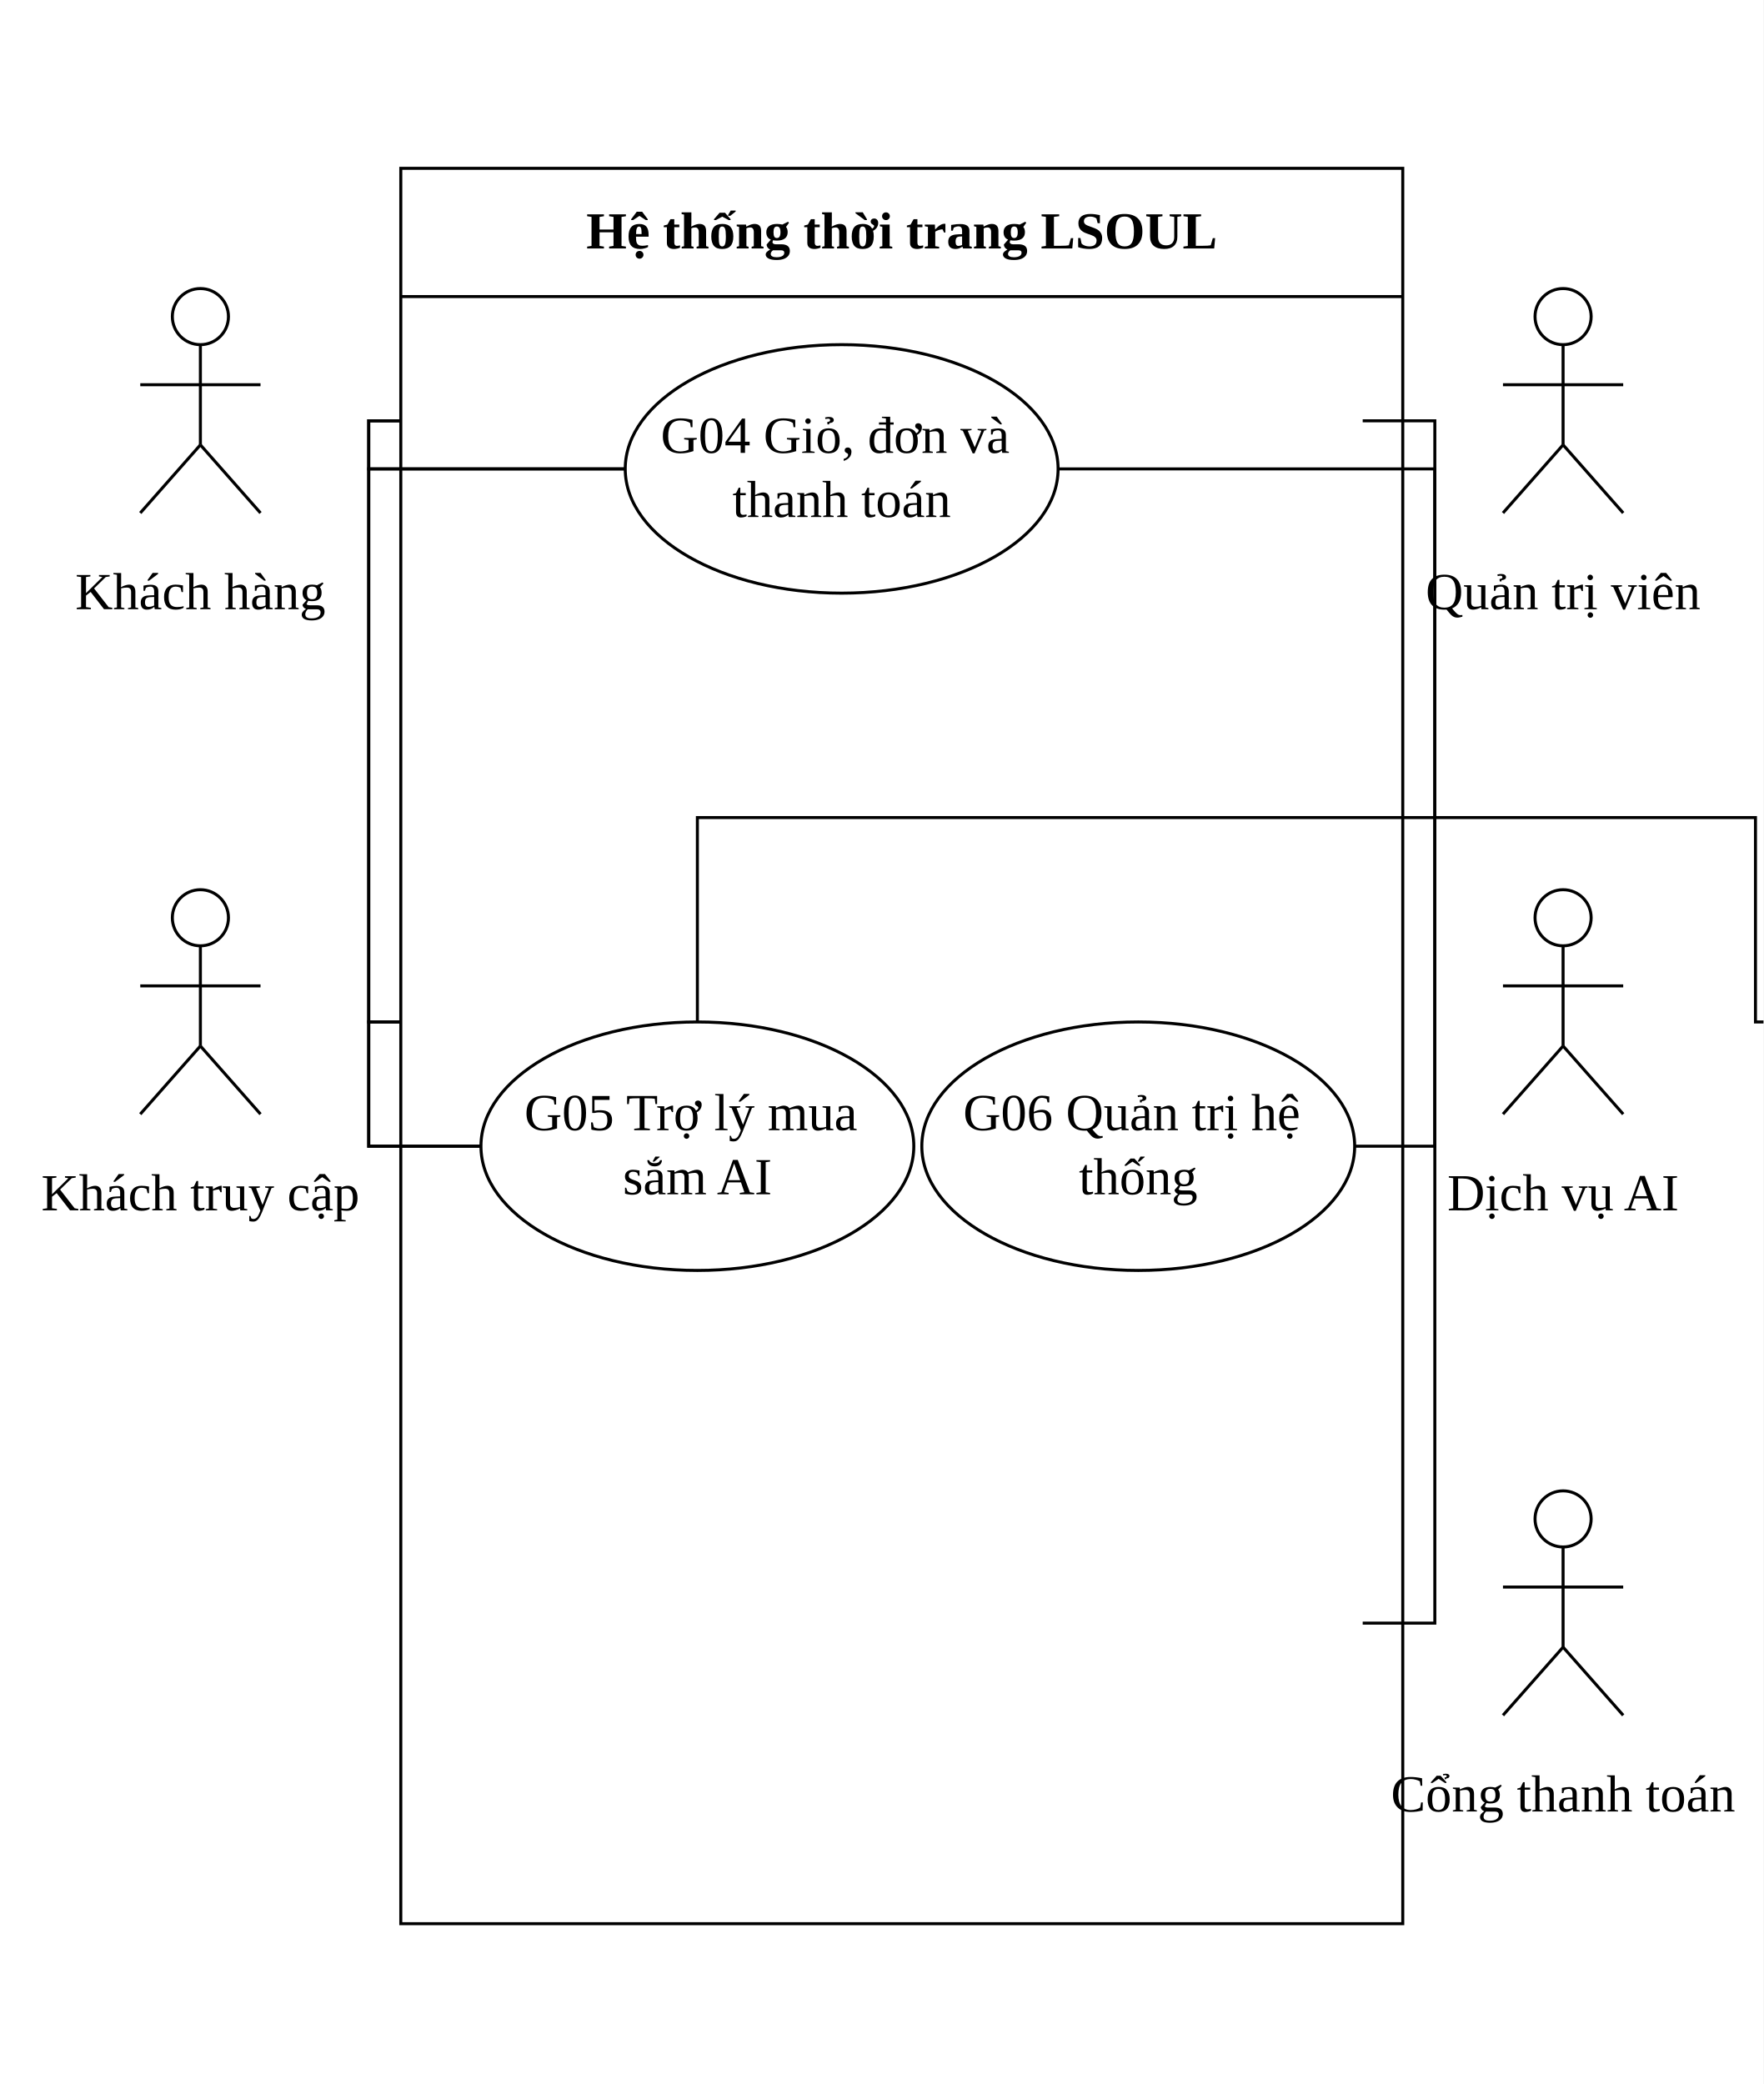
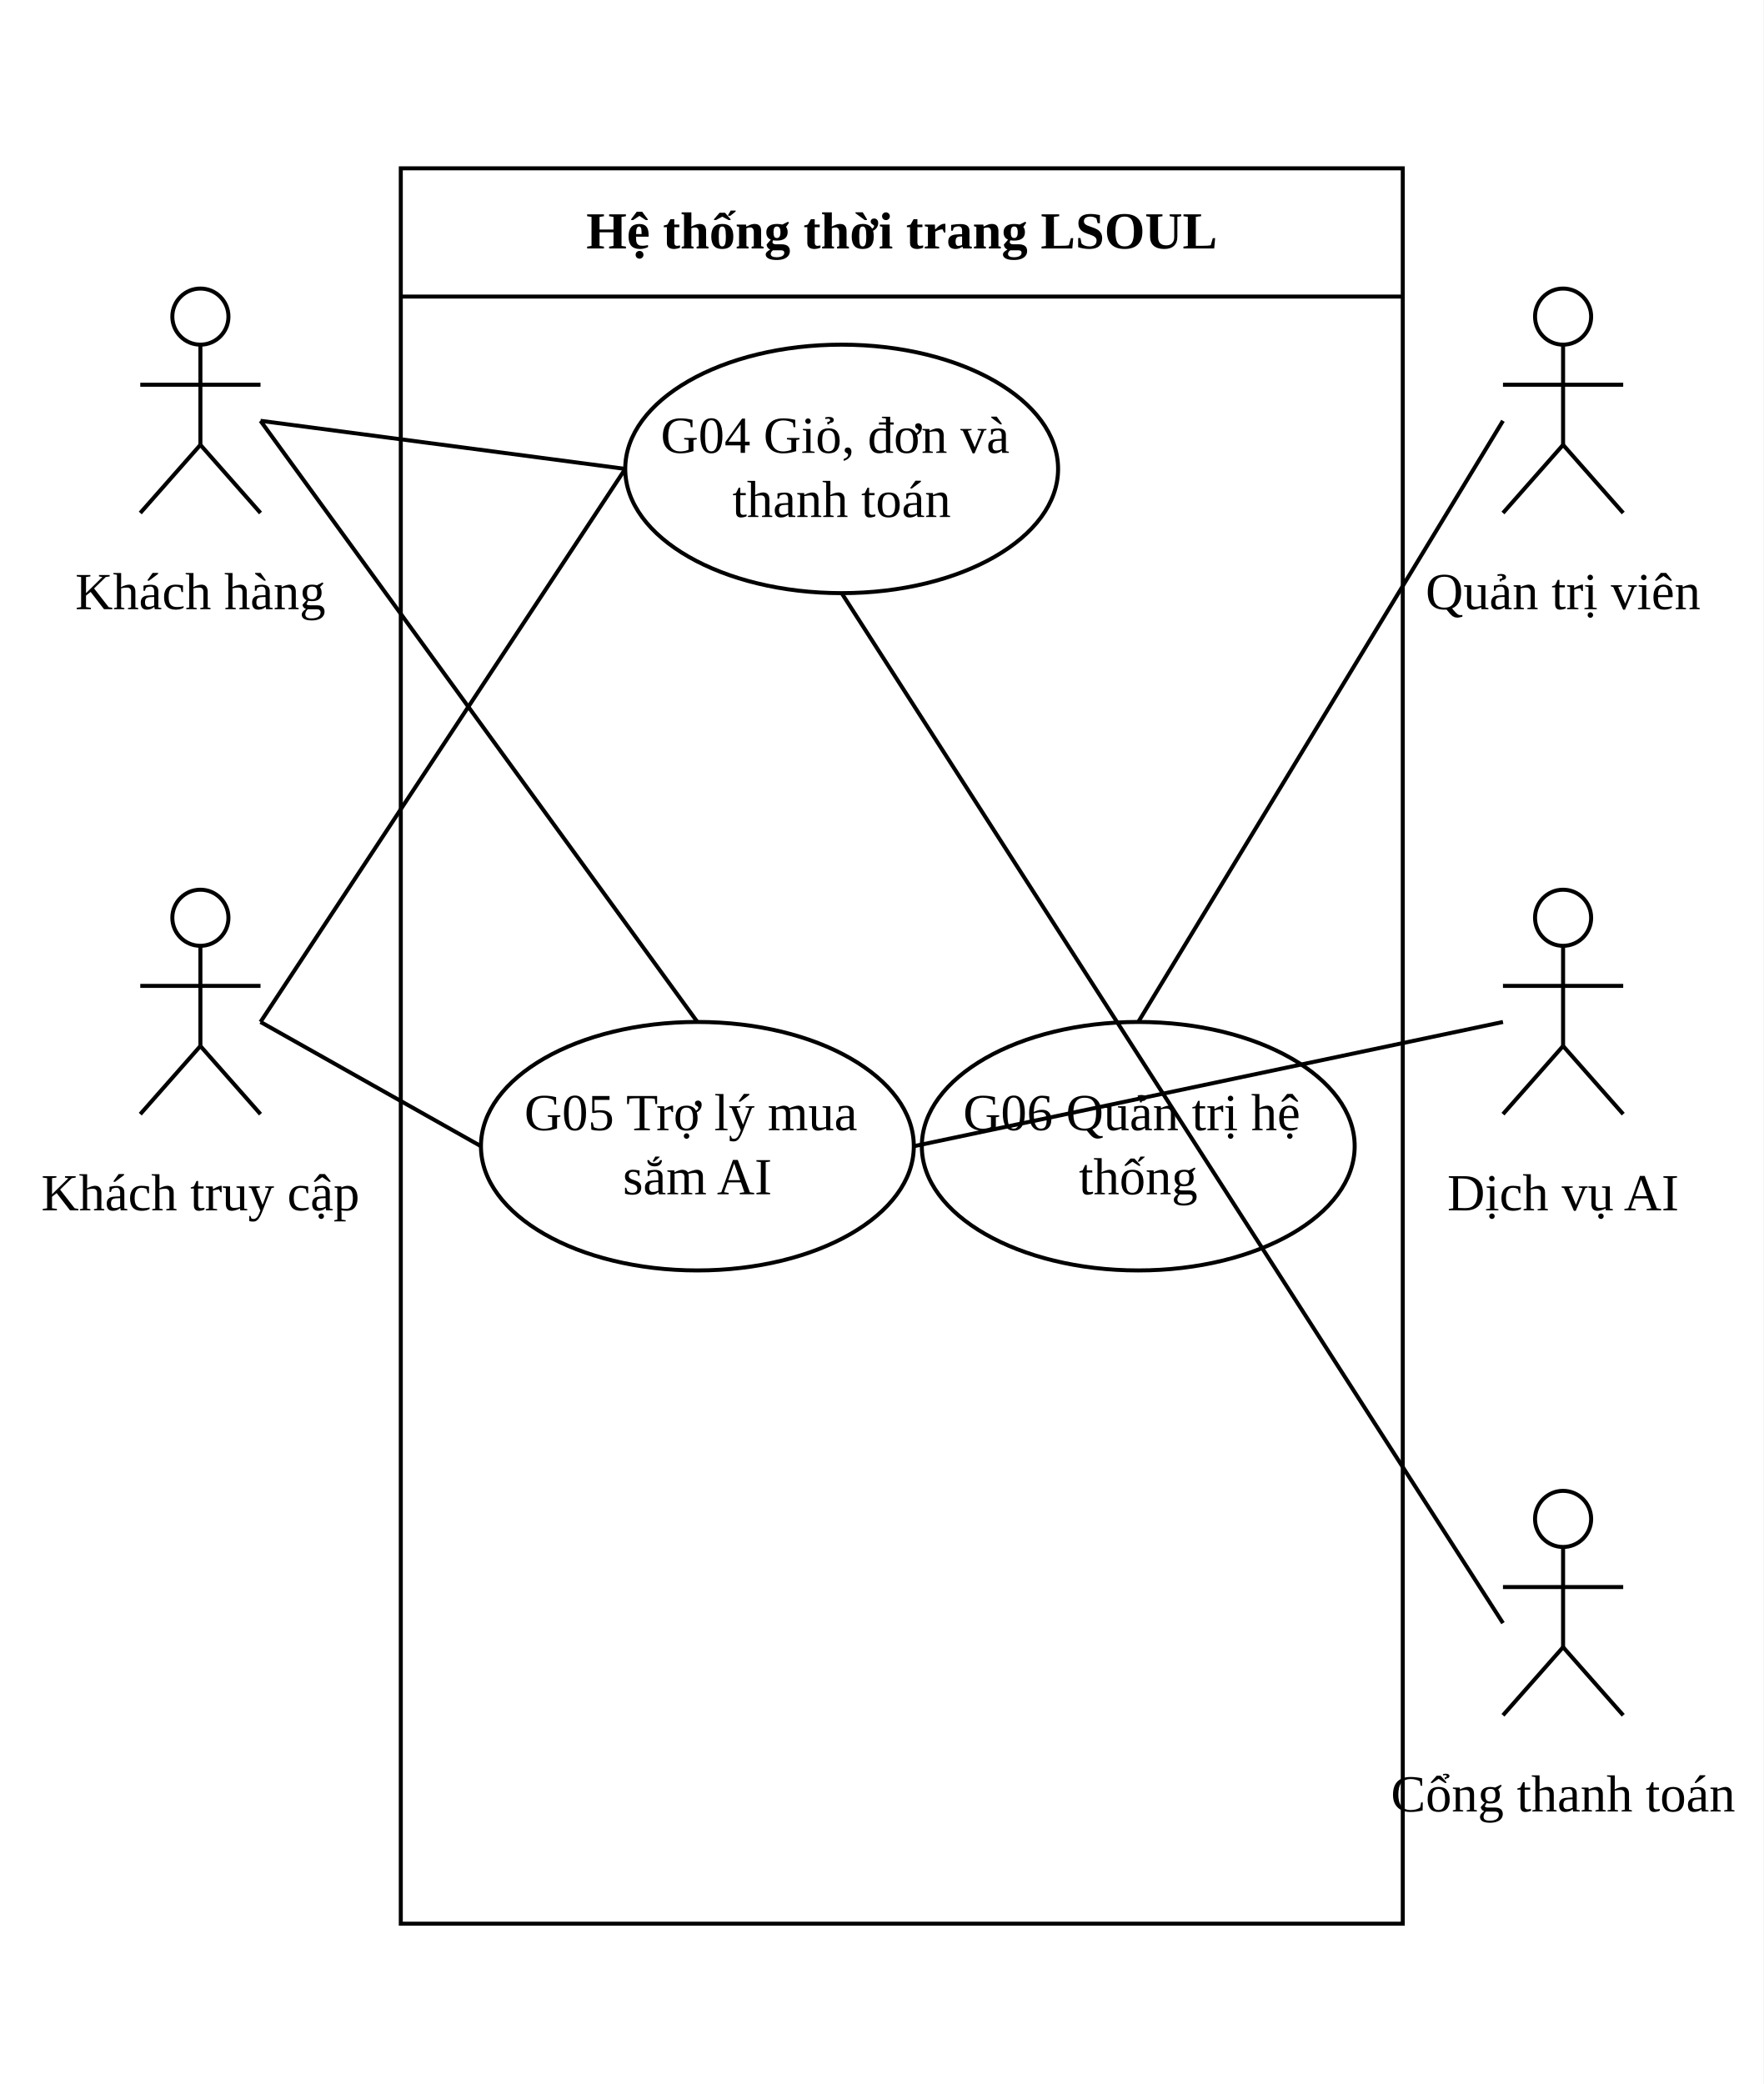
<svg xmlns="http://www.w3.org/2000/svg" width="440" height="520" viewBox="0 0 440 520">
  <rect width="100%" height="100%" fill="white" />
  <defs>
    <marker id="filled" viewBox="0 0 9 9" refX="8" refY="4" markerWidth="9" markerHeight="9" orient="auto" markerUnits="userSpaceOnUse">
-       <path d="M 0 0 L 8 4 L 0 8 Z" fill="black" stroke="black" stroke-width=".75" />
+       <path d="M 0 0 L 8 4 L 0 8 Z" fill="black" stroke="black" stroke-width="1.0" />
    </marker>
    <marker id="open" viewBox="0 0 9 9" refX="8" refY="4" markerWidth="9" markerHeight="9" orient="auto" markerUnits="userSpaceOnUse">
-       <path d="M 0 0 L 8 4 L 0 8" fill="none" stroke="black" stroke-width=".75" />
+       <path d="M 0 0 L 8 4 L 0 8" fill="none" stroke="black" stroke-width="1.0" />
    </marker>
    <marker id="triangle" viewBox="0 0 9 9" refX="8" refY="4" markerWidth="9" markerHeight="9" orient="auto" markerUnits="userSpaceOnUse">
-       <path d="M 0 0 L 8 4 L 0 8 Z" fill="white" stroke="black" stroke-width=".75" />
+       <path d="M 0 0 L 8 4 L 0 8 Z" fill="white" stroke="black" stroke-width="1.0" />
    </marker>
  </defs>
-   <rect stroke="black" stroke-width=".75" fill="white" x="100" y="42" width="250" height="438" />
+   <rect stroke="black" stroke-width="1.0" fill="white" x="100" y="42" width="250" height="438" />
  <text x="225.0" y="62.0" text-anchor="middle" font-family="Times New Roman" font-size="13" font-weight="bold" font-style="normal" fill="black">
    <tspan x="225.0" dy="0">Hệ thống thời trang LSOUL</tspan>
  </text>
-   <polyline stroke="black" stroke-width=".75" fill="none" points="100,74 350,74" />
-   <ellipse stroke="black" stroke-width=".75" fill="white" cx="390.0" cy="79.0" rx="7.0" ry="7.0" />
-   <polyline stroke="black" stroke-width=".75" fill="none" points="390.0,86 390.0,111" />
-   <polyline stroke="black" stroke-width=".75" fill="none" points="375.0,96 405.0,96" />
-   <polyline stroke="black" stroke-width=".75" fill="none" points="390.0,111 375.0,128" />
-   <polyline stroke="black" stroke-width=".75" fill="none" points="390.0,111 405.0,128" />
+   <polyline stroke="black" stroke-width="1.0" fill="none" points="100,74 350,74" />
+   <ellipse stroke="black" stroke-width="1.0" fill="white" cx="390.0" cy="79.0" rx="7.0" ry="7.0" />
+   <polyline stroke="black" stroke-width="1.0" fill="none" points="390.0,86 390.0,111" />
+   <polyline stroke="black" stroke-width="1.0" fill="none" points="375.0,96 405.0,96" />
+   <polyline stroke="black" stroke-width="1.0" fill="none" points="390.0,111 375.0,128" />
+   <polyline stroke="black" stroke-width="1.0" fill="none" points="390.0,111 405.0,128" />
  <text x="390.0" y="152.0" text-anchor="middle" font-family="Times New Roman" font-size="13" font-weight="normal" font-style="normal" fill="black">
    <tspan x="390.0" dy="0">Quản trị viên</tspan>
  </text>
-   <ellipse stroke="black" stroke-width=".75" fill="white" cx="50.0" cy="79.0" rx="7.0" ry="7.0" />
-   <polyline stroke="black" stroke-width=".75" fill="none" points="50.0,86 50.0,111" />
-   <polyline stroke="black" stroke-width=".75" fill="none" points="35.0,96 65.0,96" />
-   <polyline stroke="black" stroke-width=".75" fill="none" points="50.0,111 35.0,128" />
-   <polyline stroke="black" stroke-width=".75" fill="none" points="50.0,111 65.0,128" />
+   <ellipse stroke="black" stroke-width="1.0" fill="white" cx="50.0" cy="79.0" rx="7.0" ry="7.0" />
+   <polyline stroke="black" stroke-width="1.0" fill="none" points="50.0,86 50.0,111" />
+   <polyline stroke="black" stroke-width="1.0" fill="none" points="35.0,96 65.0,96" />
+   <polyline stroke="black" stroke-width="1.0" fill="none" points="50.0,111 35.0,128" />
+   <polyline stroke="black" stroke-width="1.0" fill="none" points="50.0,111 65.0,128" />
  <text x="50.0" y="152.0" text-anchor="middle" font-family="Times New Roman" font-size="13" font-weight="normal" font-style="normal" fill="black">
    <tspan x="50.0" dy="0">Khách hàng</tspan>
  </text>
-   <ellipse stroke="black" stroke-width=".75" fill="white" cx="50.0" cy="229.0" rx="7.0" ry="7.0" />
-   <polyline stroke="black" stroke-width=".75" fill="none" points="50.0,236 50.0,261" />
-   <polyline stroke="black" stroke-width=".75" fill="none" points="35.0,246 65.0,246" />
-   <polyline stroke="black" stroke-width=".75" fill="none" points="50.0,261 35.0,278" />
-   <polyline stroke="black" stroke-width=".75" fill="none" points="50.0,261 65.0,278" />
+   <ellipse stroke="black" stroke-width="1.0" fill="white" cx="50.0" cy="229.0" rx="7.0" ry="7.0" />
+   <polyline stroke="black" stroke-width="1.0" fill="none" points="50.0,236 50.0,261" />
+   <polyline stroke="black" stroke-width="1.0" fill="none" points="35.0,246 65.0,246" />
+   <polyline stroke="black" stroke-width="1.0" fill="none" points="50.0,261 35.0,278" />
+   <polyline stroke="black" stroke-width="1.0" fill="none" points="50.0,261 65.0,278" />
  <text x="50.0" y="302.0" text-anchor="middle" font-family="Times New Roman" font-size="13" font-weight="normal" font-style="normal" fill="black">
    <tspan x="50.0" dy="0">Khách truy cập</tspan>
  </text>
-   <ellipse stroke="black" stroke-width=".75" fill="white" cx="390.0" cy="229.0" rx="7.0" ry="7.0" />
-   <polyline stroke="black" stroke-width=".75" fill="none" points="390.0,236 390.0,261" />
-   <polyline stroke="black" stroke-width=".75" fill="none" points="375.0,246 405.0,246" />
-   <polyline stroke="black" stroke-width=".75" fill="none" points="390.0,261 375.0,278" />
-   <polyline stroke="black" stroke-width=".75" fill="none" points="390.0,261 405.0,278" />
+   <ellipse stroke="black" stroke-width="1.0" fill="white" cx="390.0" cy="229.0" rx="7.0" ry="7.0" />
+   <polyline stroke="black" stroke-width="1.0" fill="none" points="390.0,236 390.0,261" />
+   <polyline stroke="black" stroke-width="1.0" fill="none" points="375.0,246 405.0,246" />
+   <polyline stroke="black" stroke-width="1.0" fill="none" points="390.0,261 375.0,278" />
+   <polyline stroke="black" stroke-width="1.0" fill="none" points="390.0,261 405.0,278" />
  <text x="390.0" y="302.0" text-anchor="middle" font-family="Times New Roman" font-size="13" font-weight="normal" font-style="normal" fill="black">
    <tspan x="390.0" dy="0">Dịch vụ AI</tspan>
  </text>
-   <ellipse stroke="black" stroke-width=".75" fill="white" cx="390.0" cy="379.0" rx="7.0" ry="7.0" />
-   <polyline stroke="black" stroke-width=".75" fill="none" points="390.0,386 390.0,411" />
-   <polyline stroke="black" stroke-width=".75" fill="none" points="375.0,396 405.0,396" />
-   <polyline stroke="black" stroke-width=".75" fill="none" points="390.0,411 375.0,428" />
-   <polyline stroke="black" stroke-width=".75" fill="none" points="390.0,411 405.0,428" />
+   <ellipse stroke="black" stroke-width="1.0" fill="white" cx="390.0" cy="379.0" rx="7.0" ry="7.0" />
+   <polyline stroke="black" stroke-width="1.0" fill="none" points="390.0,386 390.0,411" />
+   <polyline stroke="black" stroke-width="1.0" fill="none" points="375.0,396 405.0,396" />
+   <polyline stroke="black" stroke-width="1.0" fill="none" points="390.0,411 375.0,428" />
+   <polyline stroke="black" stroke-width="1.0" fill="none" points="390.0,411 405.0,428" />
  <text x="390.0" y="452.0" text-anchor="middle" font-family="Times New Roman" font-size="13" font-weight="normal" font-style="normal" fill="black">
    <tspan x="390.0" dy="0">Cổng thanh toán</tspan>
  </text>
-   <ellipse stroke="black" stroke-width=".75" fill="white" cx="210.0" cy="117.0" rx="54.0" ry="31.0" />
+   <ellipse stroke="black" stroke-width="1.0" fill="white" cx="210.0" cy="117.0" rx="54.0" ry="31.0" />
  <text x="210.0" y="113.0" text-anchor="middle" font-family="Times New Roman" font-size="13" font-weight="normal" font-style="normal" fill="black">
    <tspan x="210.0" dy="0">G04 Giỏ, đơn và</tspan>
    <tspan x="210.0" dy="16">thanh toán</tspan>
  </text>
-   <ellipse stroke="black" stroke-width=".75" fill="white" cx="174.0" cy="286.0" rx="54.0" ry="31.0" />
+   <ellipse stroke="black" stroke-width="1.0" fill="white" cx="174.0" cy="286.0" rx="54.0" ry="31.0" />
  <text x="174.0" y="282.0" text-anchor="middle" font-family="Times New Roman" font-size="13" font-weight="normal" font-style="normal" fill="black">
    <tspan x="174.0" dy="0">G05 Trợ lý mua</tspan>
    <tspan x="174.0" dy="16">sắm AI</tspan>
  </text>
-   <ellipse stroke="black" stroke-width=".75" fill="white" cx="284.0" cy="286.0" rx="54.0" ry="31.0" />
+   <ellipse stroke="black" stroke-width="1.0" fill="white" cx="284.0" cy="286.0" rx="54.0" ry="31.0" />
  <text x="284.0" y="282.0" text-anchor="middle" font-family="Times New Roman" font-size="13" font-weight="normal" font-style="normal" fill="black">
    <tspan x="284.0" dy="0">G06 Quản trị hệ</tspan>
    <tspan x="284.0" dy="16">thống</tspan>
  </text>
-   <polyline stroke="black" stroke-width=".75" fill="none" points="100,255 92,255 92,117.0 156,117.0" />
-   <polyline stroke="black" stroke-width=".75" fill="none" points="100,255 92,255 92,286.0 120,286.0" />
-   <polyline stroke="black" stroke-width=".75" fill="none" points="100,105 92,105 92,117.0 156,117.0" />
-   <polyline stroke="black" stroke-width=".75" fill="none" points="100,105 92,105 92,286.0 120,286.0" />
-   <polyline stroke="black" stroke-width=".75" fill="none" points="340,105 358,105 358,286.0 338,286.0" />
-   <polyline stroke="black" stroke-width=".75" fill="none" points="440,255 438,255 438,204.0 174.0,204.0 174.0,255" />
-   <polyline stroke="black" stroke-width=".75" fill="none" points="340,405 358,405 358,117.0 264,117.0" />
+   <polyline stroke="black" stroke-width="1.0" fill="none" points="65,255 156,117.0" />
+   <polyline stroke="black" stroke-width="1.0" fill="none" points="65,255 120,286.0" />
+   <polyline stroke="black" stroke-width="1.0" fill="none" points="65,105 156,117.0" />
+   <polyline stroke="black" stroke-width="1.0" fill="none" points="65,105 174.0,255" />
+   <polyline stroke="black" stroke-width="1.0" fill="none" points="375,105 284.0,255" />
+   <polyline stroke="black" stroke-width="1.0" fill="none" points="375,255 228,286.0" />
+   <polyline stroke="black" stroke-width="1.0" fill="none" points="375,405 210.0,148" />
</svg>
